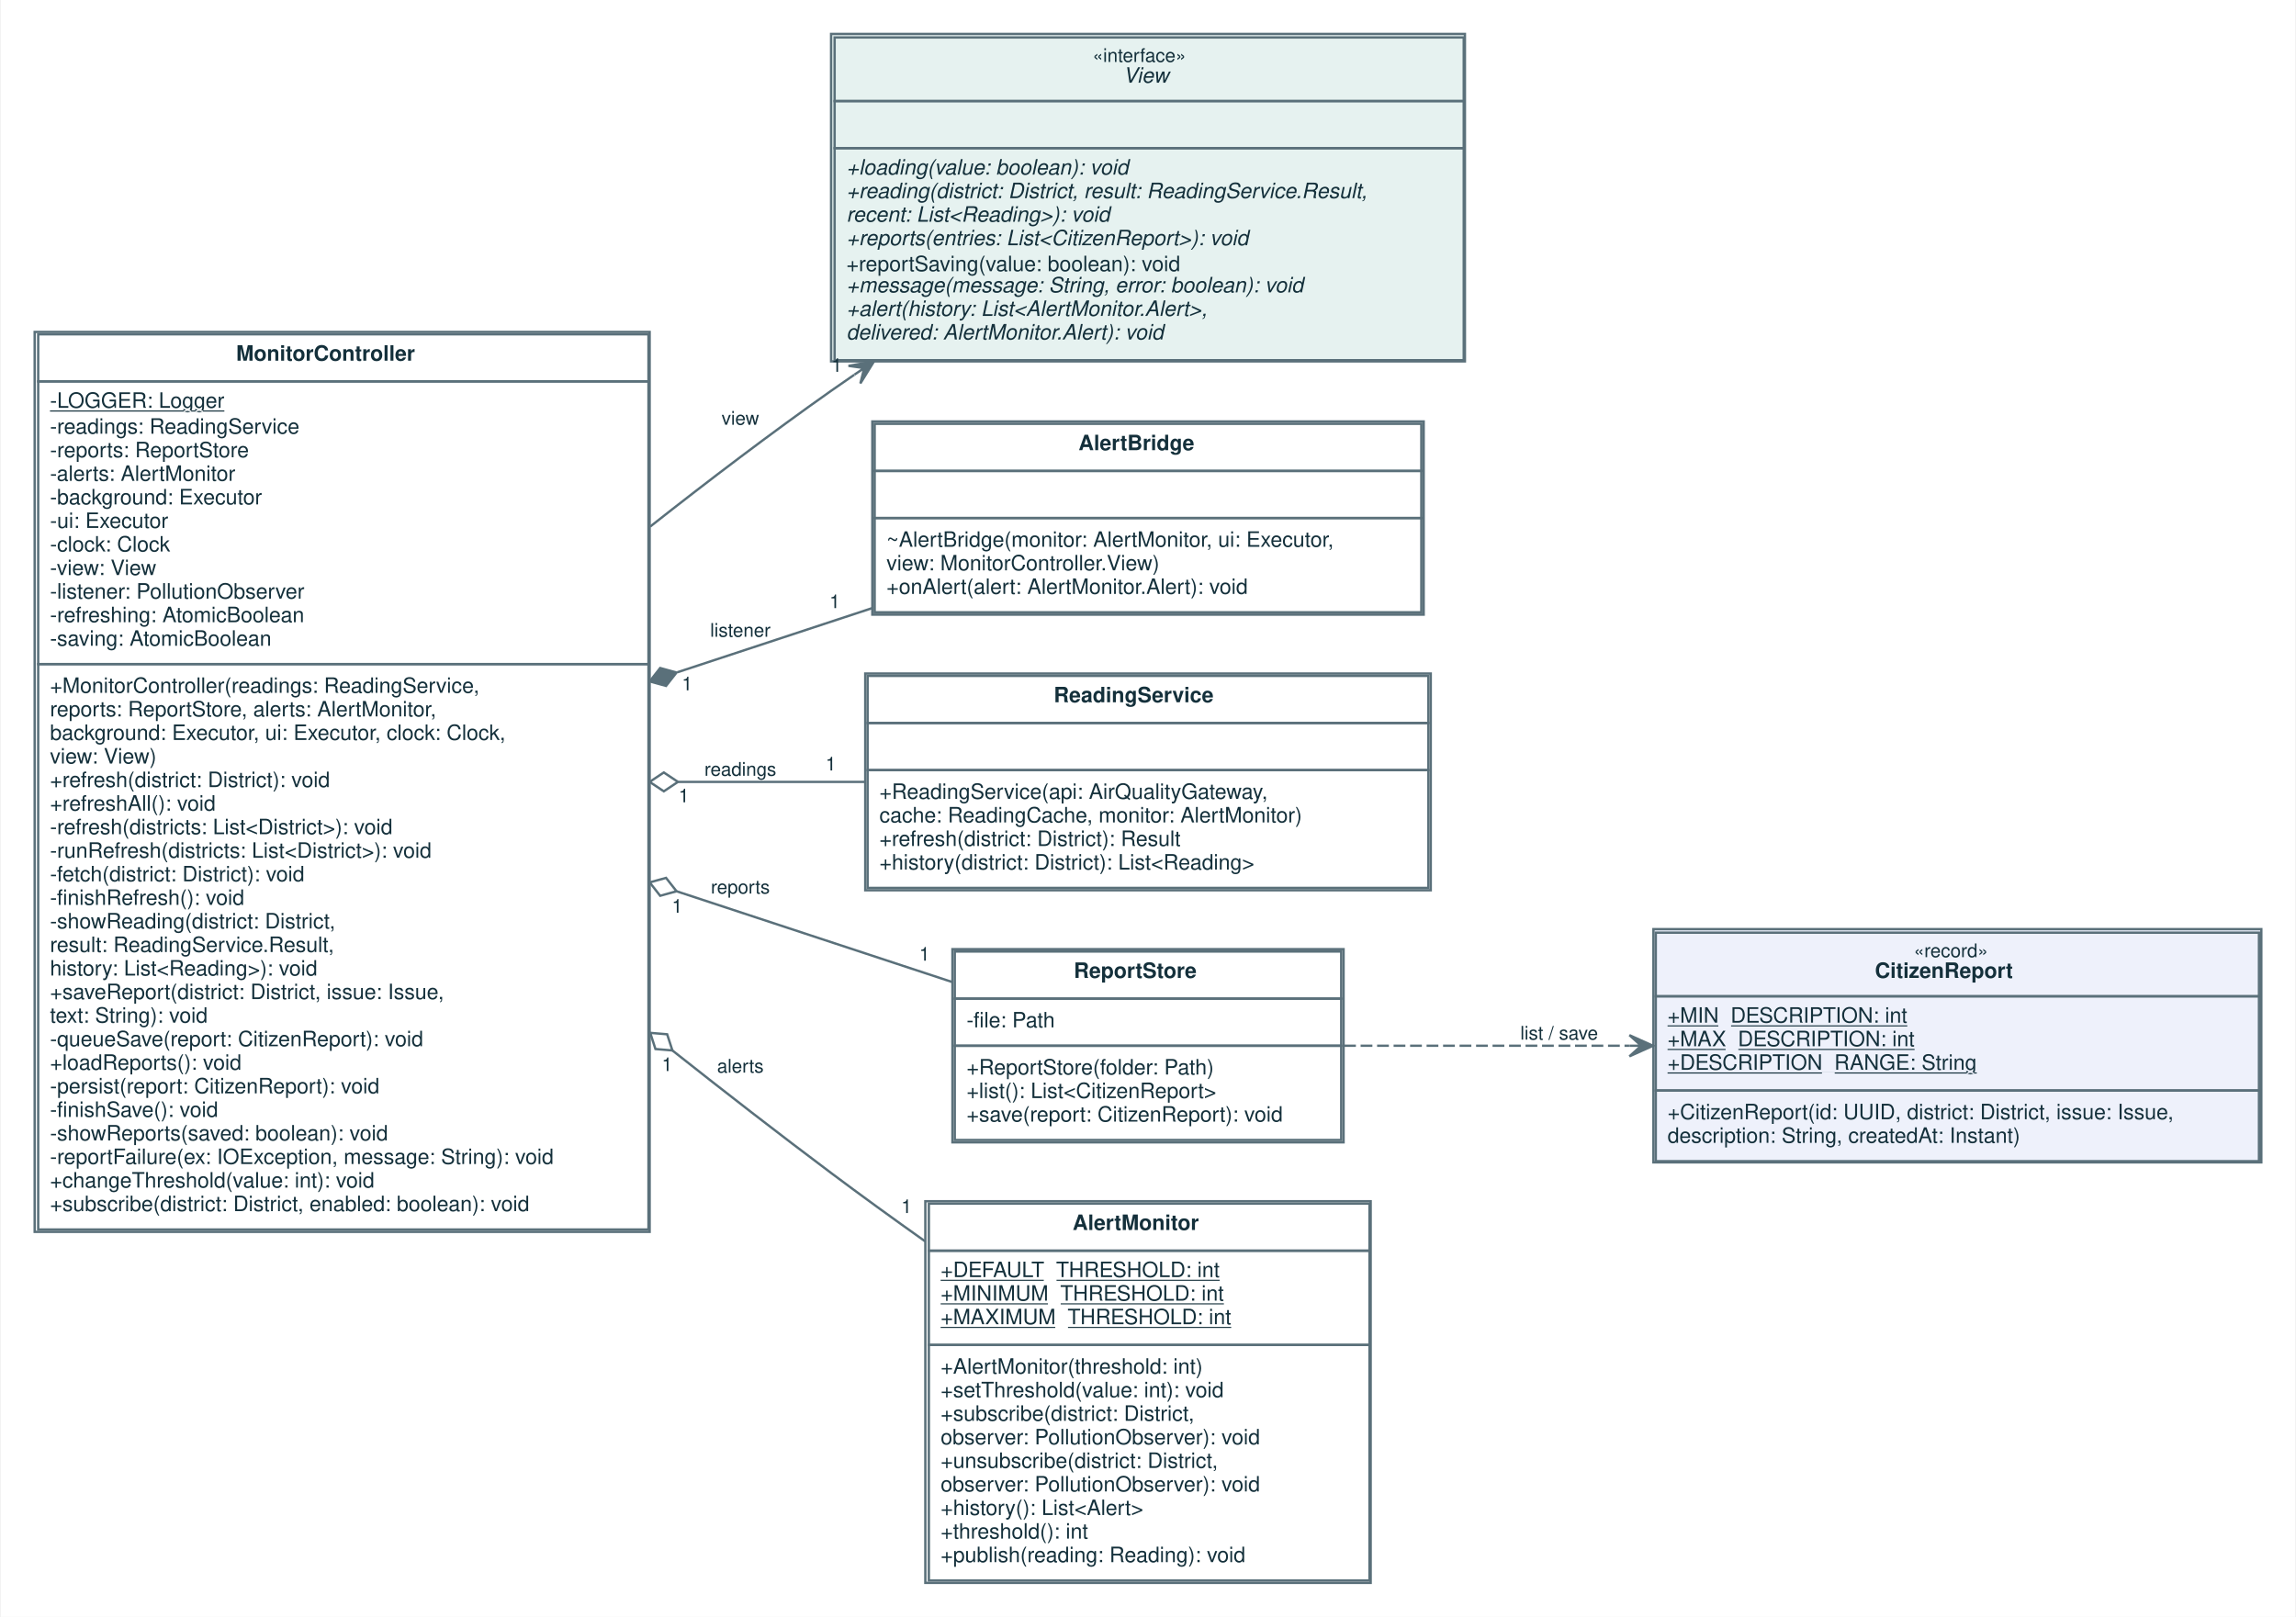
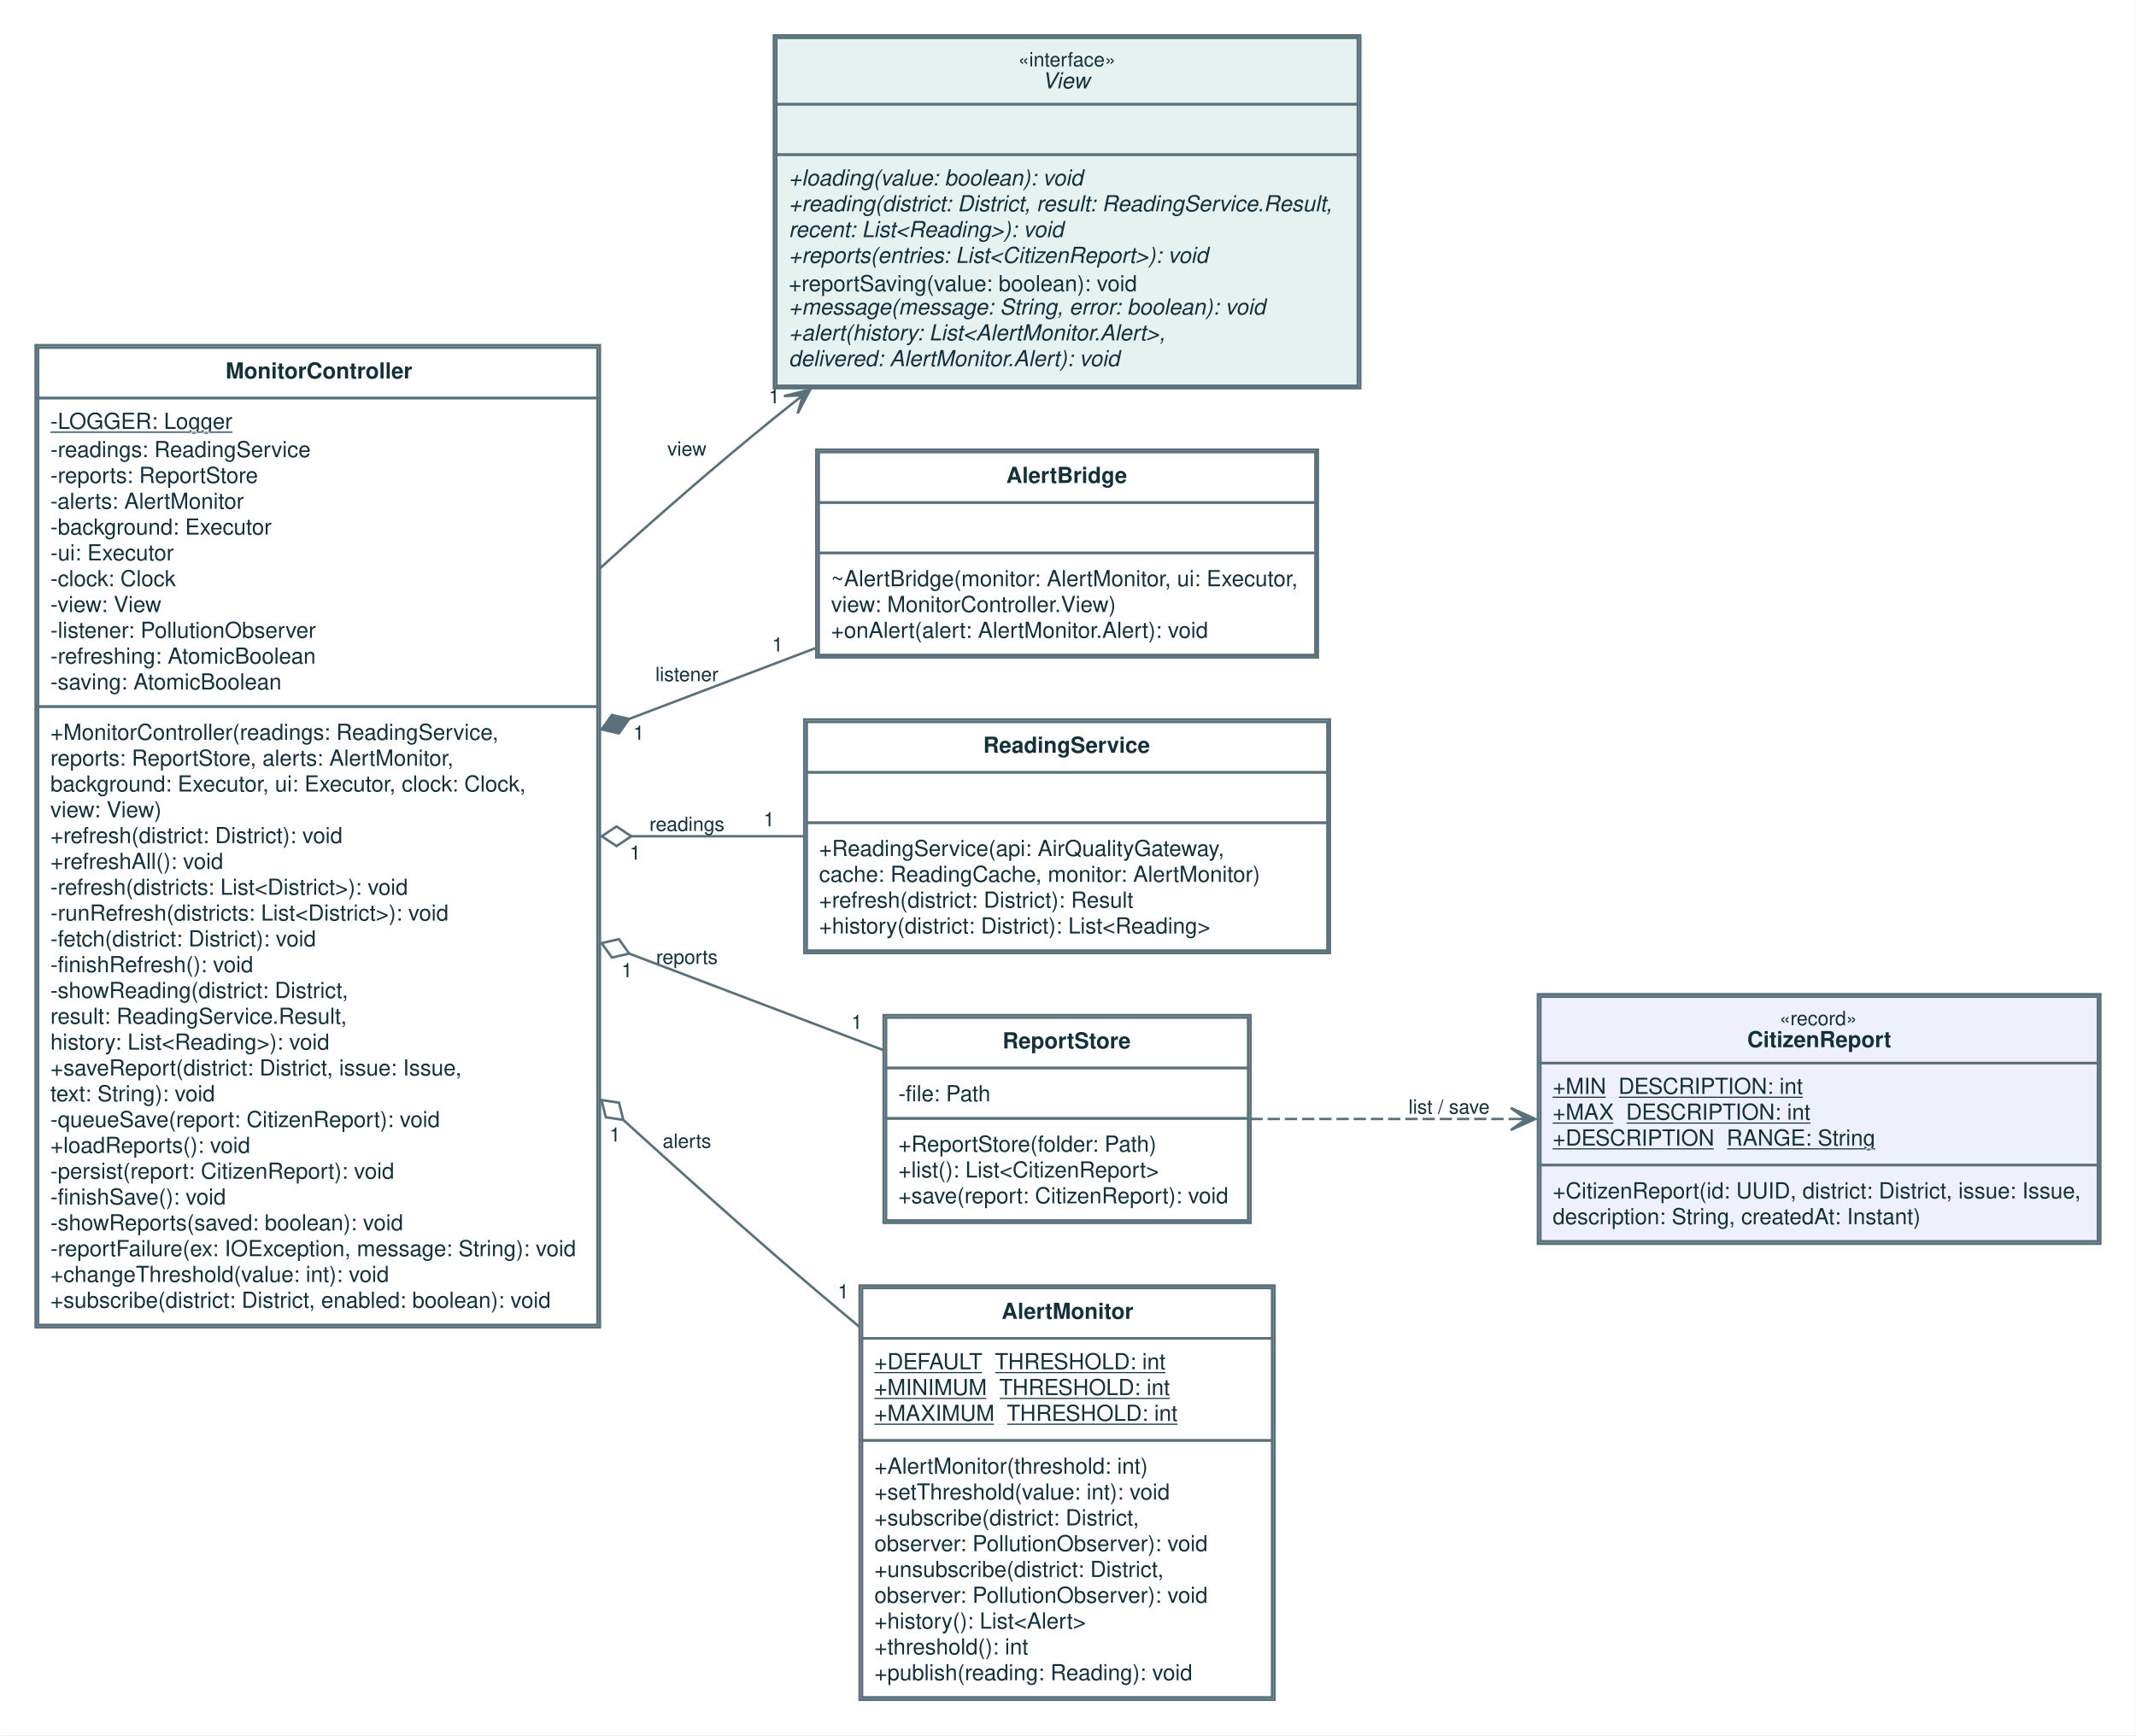
- <svg xmlns="http://www.w3.org/2000/svg" width="974pt" height="686pt" viewBox="0.00 0.00 973.80 686.30">
-   <g id="graph0" class="graph" transform="scale(1 1) rotate(0) translate(14.4 671.9)">
-     <polygon fill="white" stroke="transparent" points="-14.4,14.4 -14.4,-671.9 959.4,-671.9 959.4,14.4 -14.4,14.4" />
+ <svg xmlns="http://www.w3.org/2000/svg" width="869pt" height="706pt" viewBox="0.00 0.00 868.55 705.80">
+   <g id="graph0" class="graph" transform="scale(1 1) rotate(0) translate(14.4 691.4)">
+     <polygon fill="white" stroke="none" points="-14.4,14.4 -14.4,-691.4 854.15,-691.4 854.15,14.4 -14.4,14.4" />
    <g id="node1" class="node">
-       <polygon fill="#ffffff" stroke="transparent" points="0,-149 0,-531 261,-531 261,-149 0,-149" />
-       <polygon fill="none" stroke="#5a707a" points="1.5,-510 1.5,-530 260.5,-530 260.5,-510 1.5,-510" />
-       <text text-anchor="start" x="85.5" y="-518.8" font-family="Helvetica,sans-Serif" font-weight="bold" font-size="9.00" fill="#14303b">MonitorController</text>
-       <polygon fill="none" stroke="#5a707a" points="1.5,-390 1.5,-510 260.5,-510 260.5,-390 1.5,-390" />
-       <text text-anchor="start" x="6.5" y="-498.8" font-family="Helvetica,sans-Serif" text-decoration="underline" font-size="9.00" fill="#14303b">-LOGGER: Logger</text>
-       <text text-anchor="start" x="6.5" y="-487.8" font-family="Helvetica,sans-Serif" font-size="9.00" fill="#14303b">-readings: ReadingService</text>
-       <text text-anchor="start" x="6.5" y="-477.8" font-family="Helvetica,sans-Serif" font-size="9.00" fill="#14303b">-reports: ReportStore</text>
-       <text text-anchor="start" x="6.5" y="-467.8" font-family="Helvetica,sans-Serif" font-size="9.00" fill="#14303b">-alerts: AlertMonitor</text>
-       <text text-anchor="start" x="6.5" y="-457.8" font-family="Helvetica,sans-Serif" font-size="9.00" fill="#14303b">-background: Executor</text>
-       <text text-anchor="start" x="6.5" y="-447.8" font-family="Helvetica,sans-Serif" font-size="9.00" fill="#14303b">-ui: Executor</text>
-       <text text-anchor="start" x="6.5" y="-437.8" font-family="Helvetica,sans-Serif" font-size="9.00" fill="#14303b">-clock: Clock</text>
-       <text text-anchor="start" x="6.5" y="-427.8" font-family="Helvetica,sans-Serif" font-size="9.00" fill="#14303b">-view: View</text>
-       <text text-anchor="start" x="6.5" y="-417.8" font-family="Helvetica,sans-Serif" font-size="9.00" fill="#14303b">-listener: PollutionObserver</text>
-       <text text-anchor="start" x="6.5" y="-407.8" font-family="Helvetica,sans-Serif" font-size="9.00" fill="#14303b">-refreshing: AtomicBoolean</text>
-       <text text-anchor="start" x="6.5" y="-397.8" font-family="Helvetica,sans-Serif" font-size="9.00" fill="#14303b">-saving: AtomicBoolean</text>
-       <polygon fill="none" stroke="#5a707a" points="1.5,-150 1.5,-390 260.5,-390 260.5,-150 1.5,-150" />
-       <text text-anchor="start" x="6.5" y="-377.8" font-family="Helvetica,sans-Serif" font-size="9.00" fill="#14303b">+MonitorController(readings: ReadingService,</text>
-       <text text-anchor="start" x="6.5" y="-367.8" font-family="Helvetica,sans-Serif" font-size="9.00" fill="#14303b">        reports: ReportStore, alerts: AlertMonitor,</text>
-       <text text-anchor="start" x="6.5" y="-357.8" font-family="Helvetica,sans-Serif" font-size="9.00" fill="#14303b">        background: Executor, ui: Executor, clock: Clock,</text>
-       <text text-anchor="start" x="6.5" y="-347.8" font-family="Helvetica,sans-Serif" font-size="9.00" fill="#14303b">        view: View)</text>
-       <text text-anchor="start" x="6.5" y="-337.8" font-family="Helvetica,sans-Serif" font-size="9.00" fill="#14303b">+refresh(district: District): void</text>
-       <text text-anchor="start" x="6.5" y="-327.8" font-family="Helvetica,sans-Serif" font-size="9.00" fill="#14303b">+refreshAll(): void</text>
-       <text text-anchor="start" x="6.5" y="-317.8" font-family="Helvetica,sans-Serif" font-size="9.00" fill="#14303b">-refresh(districts: List&lt;District&gt;): void</text>
-       <text text-anchor="start" x="6.5" y="-307.8" font-family="Helvetica,sans-Serif" font-size="9.00" fill="#14303b">-runRefresh(districts: List&lt;District&gt;): void</text>
-       <text text-anchor="start" x="6.5" y="-297.8" font-family="Helvetica,sans-Serif" font-size="9.00" fill="#14303b">-fetch(district: District): void</text>
-       <text text-anchor="start" x="6.5" y="-287.8" font-family="Helvetica,sans-Serif" font-size="9.00" fill="#14303b">-finishRefresh(): void</text>
-       <text text-anchor="start" x="6.5" y="-277.8" font-family="Helvetica,sans-Serif" font-size="9.00" fill="#14303b">-showReading(district: District,</text>
-       <text text-anchor="start" x="6.5" y="-267.8" font-family="Helvetica,sans-Serif" font-size="9.00" fill="#14303b">        result: ReadingService.Result,</text>
-       <text text-anchor="start" x="6.5" y="-257.8" font-family="Helvetica,sans-Serif" font-size="9.00" fill="#14303b">        history: List&lt;Reading&gt;): void</text>
-       <text text-anchor="start" x="6.5" y="-247.8" font-family="Helvetica,sans-Serif" font-size="9.00" fill="#14303b">+saveReport(district: District, issue: Issue,</text>
-       <text text-anchor="start" x="6.5" y="-237.8" font-family="Helvetica,sans-Serif" font-size="9.00" fill="#14303b">        text: String): void</text>
-       <text text-anchor="start" x="6.5" y="-227.8" font-family="Helvetica,sans-Serif" font-size="9.00" fill="#14303b">-queueSave(report: CitizenReport): void</text>
-       <text text-anchor="start" x="6.5" y="-217.8" font-family="Helvetica,sans-Serif" font-size="9.00" fill="#14303b">+loadReports(): void</text>
-       <text text-anchor="start" x="6.5" y="-207.8" font-family="Helvetica,sans-Serif" font-size="9.00" fill="#14303b">-persist(report: CitizenReport): void</text>
-       <text text-anchor="start" x="6.5" y="-197.8" font-family="Helvetica,sans-Serif" font-size="9.00" fill="#14303b">-finishSave(): void</text>
-       <text text-anchor="start" x="6.5" y="-187.8" font-family="Helvetica,sans-Serif" font-size="9.00" fill="#14303b">-showReports(saved: boolean): void</text>
-       <text text-anchor="start" x="6.5" y="-177.8" font-family="Helvetica,sans-Serif" font-size="9.00" fill="#14303b">-reportFailure(ex: IOException, message: String): void</text>
-       <text text-anchor="start" x="6.5" y="-167.8" font-family="Helvetica,sans-Serif" font-size="9.00" fill="#14303b">+changeThreshold(value: int): void</text>
-       <text text-anchor="start" x="6.5" y="-157.8" font-family="Helvetica,sans-Serif" font-size="9.00" fill="#14303b">+subscribe(district: District, enabled: boolean): void</text>
-       <polygon fill="none" stroke="#5a707a" points="0,-149 0,-531 261,-531 261,-149 0,-149" />
+       <polygon fill="#ffffff" stroke="none" points="0,-151.5 0,-551 229.5,-551 229.5,-151.5 0,-151.5" />
+       <polygon fill="none" stroke="#5a707a" points="1,-529.5 1,-550 228.5,-550 228.5,-529.5 1,-529.5" />
+       <text text-anchor="start" x="77.25" y="-537.45" font-family="Helvetica,sans-Serif" font-weight="bold" font-size="9.00" fill="#14303b">MonitorController</text>
+       <polygon fill="none" stroke="#5a707a" points="1,-404 1,-529.5 228.5,-529.5 228.5,-404 1,-404" />
+       <text text-anchor="start" x="6" y="-516.95" font-family="Helvetica,sans-Serif" text-decoration="underline" font-size="9.00" fill="#14303b">-LOGGER: Logger</text>
+       <text text-anchor="start" x="6" y="-505.45" font-family="Helvetica,sans-Serif" font-size="9.00" fill="#14303b">-readings: ReadingService</text>
+       <text text-anchor="start" x="6" y="-494.95" font-family="Helvetica,sans-Serif" font-size="9.00" fill="#14303b">-reports: ReportStore</text>
+       <text text-anchor="start" x="6" y="-484.45" font-family="Helvetica,sans-Serif" font-size="9.00" fill="#14303b">-alerts: AlertMonitor</text>
+       <text text-anchor="start" x="6" y="-473.95" font-family="Helvetica,sans-Serif" font-size="9.00" fill="#14303b">-background: Executor</text>
+       <text text-anchor="start" x="6" y="-463.45" font-family="Helvetica,sans-Serif" font-size="9.00" fill="#14303b">-ui: Executor</text>
+       <text text-anchor="start" x="6" y="-452.95" font-family="Helvetica,sans-Serif" font-size="9.00" fill="#14303b">-clock: Clock</text>
+       <text text-anchor="start" x="6" y="-442.45" font-family="Helvetica,sans-Serif" font-size="9.00" fill="#14303b">-view: View</text>
+       <text text-anchor="start" x="6" y="-431.95" font-family="Helvetica,sans-Serif" font-size="9.00" fill="#14303b">-listener: PollutionObserver</text>
+       <text text-anchor="start" x="6" y="-421.45" font-family="Helvetica,sans-Serif" font-size="9.00" fill="#14303b">-refreshing: AtomicBoolean</text>
+       <text text-anchor="start" x="6" y="-410.95" font-family="Helvetica,sans-Serif" font-size="9.00" fill="#14303b">-saving: AtomicBoolean</text>
+       <polygon fill="none" stroke="#5a707a" points="1,-152.5 1,-404 228.5,-404 228.5,-152.5 1,-152.5" />
+       <text text-anchor="start" x="6" y="-390.45" font-family="Helvetica,sans-Serif" font-size="9.00" fill="#14303b">+MonitorController(readings: ReadingService,</text>
+       <text text-anchor="start" x="6" y="-379.95" font-family="Helvetica,sans-Serif" font-size="9.00" fill="#14303b">        reports: ReportStore, alerts: AlertMonitor,</text>
+       <text text-anchor="start" x="6" y="-369.45" font-family="Helvetica,sans-Serif" font-size="9.00" fill="#14303b">        background: Executor, ui: Executor, clock: Clock,</text>
+       <text text-anchor="start" x="6" y="-358.95" font-family="Helvetica,sans-Serif" font-size="9.00" fill="#14303b">        view: View)</text>
+       <text text-anchor="start" x="6" y="-348.45" font-family="Helvetica,sans-Serif" font-size="9.00" fill="#14303b">+refresh(district: District): void</text>
+       <text text-anchor="start" x="6" y="-337.95" font-family="Helvetica,sans-Serif" font-size="9.00" fill="#14303b">+refreshAll(): void</text>
+       <text text-anchor="start" x="6" y="-327.45" font-family="Helvetica,sans-Serif" font-size="9.00" fill="#14303b">-refresh(districts: List&lt;District&gt;): void</text>
+       <text text-anchor="start" x="6" y="-316.95" font-family="Helvetica,sans-Serif" font-size="9.00" fill="#14303b">-runRefresh(districts: List&lt;District&gt;): void</text>
+       <text text-anchor="start" x="6" y="-306.45" font-family="Helvetica,sans-Serif" font-size="9.00" fill="#14303b">-fetch(district: District): void</text>
+       <text text-anchor="start" x="6" y="-295.95" font-family="Helvetica,sans-Serif" font-size="9.00" fill="#14303b">-finishRefresh(): void</text>
+       <text text-anchor="start" x="6" y="-285.45" font-family="Helvetica,sans-Serif" font-size="9.00" fill="#14303b">-showReading(district: District,</text>
+       <text text-anchor="start" x="6" y="-274.95" font-family="Helvetica,sans-Serif" font-size="9.00" fill="#14303b">        result: ReadingService.Result,</text>
+       <text text-anchor="start" x="6" y="-264.45" font-family="Helvetica,sans-Serif" font-size="9.00" fill="#14303b">        history: List&lt;Reading&gt;): void</text>
+       <text text-anchor="start" x="6" y="-253.95" font-family="Helvetica,sans-Serif" font-size="9.00" fill="#14303b">+saveReport(district: District, issue: Issue,</text>
+       <text text-anchor="start" x="6" y="-243.45" font-family="Helvetica,sans-Serif" font-size="9.00" fill="#14303b">        text: String): void</text>
+       <text text-anchor="start" x="6" y="-232.95" font-family="Helvetica,sans-Serif" font-size="9.00" fill="#14303b">-queueSave(report: CitizenReport): void</text>
+       <text text-anchor="start" x="6" y="-222.45" font-family="Helvetica,sans-Serif" font-size="9.00" fill="#14303b">+loadReports(): void</text>
+       <text text-anchor="start" x="6" y="-211.95" font-family="Helvetica,sans-Serif" font-size="9.00" fill="#14303b">-persist(report: CitizenReport): void</text>
+       <text text-anchor="start" x="6" y="-201.45" font-family="Helvetica,sans-Serif" font-size="9.00" fill="#14303b">-finishSave(): void</text>
+       <text text-anchor="start" x="6" y="-190.95" font-family="Helvetica,sans-Serif" font-size="9.00" fill="#14303b">-showReports(saved: boolean): void</text>
+       <text text-anchor="start" x="6" y="-180.45" font-family="Helvetica,sans-Serif" font-size="9.00" fill="#14303b">-reportFailure(ex: IOException, message: String): void</text>
+       <text text-anchor="start" x="6" y="-169.95" font-family="Helvetica,sans-Serif" font-size="9.00" fill="#14303b">+changeThreshold(value: int): void</text>
+       <text text-anchor="start" x="6" y="-159.45" font-family="Helvetica,sans-Serif" font-size="9.00" fill="#14303b">+subscribe(district: District, enabled: boolean): void</text>
+       <polygon fill="none" stroke="#5a707a" points="0,-151.5 0,-551 229.5,-551 229.5,-151.5 0,-151.5" />
    </g>
    <g id="node2" class="node">
-       <polygon fill="#e6f2f0" stroke="transparent" points="338,-518.5 338,-657.5 607,-657.5 607,-518.5 338,-518.5" />
-       <polygon fill="none" stroke="#5a707a" points="339.5,-629 339.5,-656 606.5,-656 606.5,-629 339.5,-629" />
-       <text text-anchor="start" x="449" y="-645.6" font-family="Helvetica,sans-Serif" font-size="8.00" fill="#14303b">«interface»</text>
-       <text text-anchor="start" x="462" y="-636.8" font-family="Helvetica,sans-Serif" font-style="italic" font-size="9.00" fill="#14303b">View</text>
-       <polygon fill="none" stroke="#5a707a" points="339.5,-609 339.5,-629 606.5,-629 606.5,-609 339.5,-609" />
-       <text text-anchor="start" x="471" y="-616.8" font-family="Helvetica,sans-Serif" font-size="9.00" fill="#14303b"> </text>
-       <polygon fill="none" stroke="#5a707a" points="339.5,-519 339.5,-609 606.5,-609 606.5,-519 339.5,-519" />
-       <text text-anchor="start" x="344.5" y="-597.8" font-family="Helvetica,sans-Serif" font-style="italic" font-size="9.00" fill="#14303b">+loading(value: boolean): void</text>
-       <text text-anchor="start" x="344.5" y="-587.8" font-family="Helvetica,sans-Serif" font-style="italic" font-size="9.00" fill="#14303b">+reading(district: District, result: ReadingService.Result,</text>
-       <text text-anchor="start" x="344.5" y="-577.8" font-family="Helvetica,sans-Serif" font-style="italic" font-size="9.00" fill="#14303b">        recent: List&lt;Reading&gt;): void</text>
-       <text text-anchor="start" x="344.5" y="-567.8" font-family="Helvetica,sans-Serif" font-style="italic" font-size="9.00" fill="#14303b">+reports(entries: List&lt;CitizenReport&gt;): void</text>
-       <text text-anchor="start" x="344.5" y="-556.8" font-family="Helvetica,sans-Serif" font-size="9.00" fill="#14303b">+reportSaving(value: boolean): void</text>
-       <text text-anchor="start" x="344.5" y="-547.8" font-family="Helvetica,sans-Serif" font-style="italic" font-size="9.00" fill="#14303b">+message(message: String, error: boolean): void</text>
-       <text text-anchor="start" x="344.5" y="-537.8" font-family="Helvetica,sans-Serif" font-style="italic" font-size="9.00" fill="#14303b">+alert(history: List&lt;AlertMonitor.Alert&gt;,</text>
-       <text text-anchor="start" x="344.5" y="-527.8" font-family="Helvetica,sans-Serif" font-style="italic" font-size="9.00" fill="#14303b">        delivered: AlertMonitor.Alert): void</text>
-       <polygon fill="none" stroke="#5a707a" points="338,-518.5 338,-657.5 607,-657.5 607,-518.5 338,-518.5" />
+       <polygon fill="#e6f2f0" stroke="none" points="300.25,-533.5 300.25,-677 538.75,-677 538.75,-533.5 300.25,-533.5" />
+       <polygon fill="none" stroke="#5a707a" points="301.25,-649 301.25,-676 537.75,-676 537.75,-649 301.25,-649" />
+       <text text-anchor="start" x="399.62" y="-664.4" font-family="Helvetica,sans-Serif" font-size="8.00" fill="#14303b">«interface»</text>
+       <text text-anchor="start" x="409.38" y="-655.45" font-family="Helvetica,sans-Serif" font-style="italic" font-size="9.00" fill="#14303b">View</text>
+       <polygon fill="none" stroke="#5a707a" points="301.25,-628.5 301.25,-649 537.75,-649 537.75,-628.5 301.25,-628.5" />
+       <text text-anchor="start" x="418.38" y="-635.45" font-family="Helvetica,sans-Serif" font-size="9.00" fill="#14303b"> </text>
+       <polygon fill="none" stroke="#5a707a" points="301.25,-534.5 301.25,-628.5 537.75,-628.5 537.75,-534.5 301.25,-534.5" />
+       <text text-anchor="start" x="306.25" y="-615.95" font-family="Helvetica,sans-Serif" font-style="italic" font-size="9.00" fill="#14303b">+loading(value: boolean): void</text>
+       <text text-anchor="start" x="306.25" y="-605.45" font-family="Helvetica,sans-Serif" font-style="italic" font-size="9.00" fill="#14303b">+reading(district: District, result: ReadingService.Result,</text>
+       <text text-anchor="start" x="306.25" y="-594.95" font-family="Helvetica,sans-Serif" font-style="italic" font-size="9.00" fill="#14303b">        recent: List&lt;Reading&gt;): void</text>
+       <text text-anchor="start" x="306.25" y="-584.45" font-family="Helvetica,sans-Serif" font-style="italic" font-size="9.00" fill="#14303b">+reports(entries: List&lt;CitizenReport&gt;): void</text>
+       <text text-anchor="start" x="306.25" y="-572.95" font-family="Helvetica,sans-Serif" font-size="9.00" fill="#14303b">+reportSaving(value: boolean): void</text>
+       <text text-anchor="start" x="306.25" y="-563.45" font-family="Helvetica,sans-Serif" font-style="italic" font-size="9.00" fill="#14303b">+message(message: String, error: boolean): void</text>
+       <text text-anchor="start" x="306.25" y="-552.95" font-family="Helvetica,sans-Serif" font-style="italic" font-size="9.00" fill="#14303b">+alert(history: List&lt;AlertMonitor.Alert&gt;,</text>
+       <text text-anchor="start" x="306.25" y="-542.45" font-family="Helvetica,sans-Serif" font-style="italic" font-size="9.00" fill="#14303b">        delivered: AlertMonitor.Alert): void</text>
+       <polygon fill="none" stroke="#5a707a" points="300.25,-533.5 300.25,-677 538.75,-677 538.75,-533.5 300.25,-533.5" />
    </g>
    <g id="edge5" class="edge">
-       <path fill="none" stroke="#5a707a" d="M261.22,-448.37C286.27,-468.12 312.62,-488.11 338,-506 341.22,-508.27 344.51,-510.55 347.84,-512.82" />
-       <polygon fill="#5a707a" stroke="#5a707a" points="356.2,-518.47 345.39,-516.6 352.06,-515.67 347.91,-512.87 347.91,-512.87 347.91,-512.87 352.06,-515.67 350.43,-509.14 356.2,-518.47 356.2,-518.47" />
-       <text text-anchor="middle" x="299.5" y="-491.6" font-family="Helvetica,sans-Serif" font-size="8.00" fill="#14303b">view</text>
-       <text text-anchor="middle" x="340.4" y="-514.06" font-family="Helvetica,sans-Serif" font-size="8.00" fill="#14303b">1</text>
+       <path fill="none" stroke="#5a707a" d="M229.39,-460.12C252.39,-480.95 276.73,-502.19 300.25,-521.25 302.63,-523.18 305.06,-525.12 307.52,-527.06" />
+       <polygon fill="#5a707a" stroke="#5a707a" points="315.02,-532.91 304.36,-530.31 312.04,-530.58 307.13,-526.76 307.13,-526.76 307.13,-526.76 312.04,-530.58 309.9,-523.21 315.02,-532.91" />
+       <text text-anchor="middle" x="264.88" y="-506.05" font-family="Helvetica,sans-Serif" font-size="8.00" fill="#14303b">view</text>
+       <text text-anchor="middle" x="300.38" y="-527.35" font-family="Helvetica,sans-Serif" font-size="8.00" fill="#14303b">1</text>
    </g>
    <g id="node3" class="node">
-       <polygon fill="#ffffff" stroke="transparent" points="355.5,-411 355.5,-493 589.5,-493 589.5,-411 355.5,-411" />
-       <polygon fill="none" stroke="#5a707a" points="356.5,-472 356.5,-492 588.5,-492 588.5,-472 356.5,-472" />
-       <text text-anchor="start" x="443" y="-480.8" font-family="Helvetica,sans-Serif" font-weight="bold" font-size="9.00" fill="#14303b">AlertBridge</text>
-       <polygon fill="none" stroke="#5a707a" points="356.5,-452 356.5,-472 588.5,-472 588.5,-452 356.5,-452" />
-       <text text-anchor="start" x="470.5" y="-459.8" font-family="Helvetica,sans-Serif" font-size="9.00" fill="#14303b"> </text>
-       <polygon fill="none" stroke="#5a707a" points="356.5,-412 356.5,-452 588.5,-452 588.5,-412 356.5,-412" />
-       <text text-anchor="start" x="361.5" y="-439.8" font-family="Helvetica,sans-Serif" font-size="9.00" fill="#14303b">~AlertBridge(monitor: AlertMonitor, ui: Executor,</text>
-       <text text-anchor="start" x="361.5" y="-429.8" font-family="Helvetica,sans-Serif" font-size="9.00" fill="#14303b">        view: MonitorController.View)</text>
-       <text text-anchor="start" x="361.5" y="-419.8" font-family="Helvetica,sans-Serif" font-size="9.00" fill="#14303b">+onAlert(alert: AlertMonitor.Alert): void</text>
-       <polygon fill="none" stroke="#5a707a" points="355.5,-411 355.5,-493 589.5,-493 589.5,-411 355.5,-411" />
+       <polygon fill="#ffffff" stroke="none" points="317.5,-424 317.5,-508.5 521.5,-508.5 521.5,-424 317.5,-424" />
+       <polygon fill="none" stroke="#5a707a" points="318.5,-487 318.5,-507.5 520.5,-507.5 520.5,-487 318.5,-487" />
+       <text text-anchor="start" x="394.75" y="-494.95" font-family="Helvetica,sans-Serif" font-weight="bold" font-size="9.00" fill="#14303b">AlertBridge</text>
+       <polygon fill="none" stroke="#5a707a" points="318.5,-466.5 318.5,-487 520.5,-487 520.5,-466.5 318.5,-466.5" />
+       <text text-anchor="start" x="418.38" y="-473.45" font-family="Helvetica,sans-Serif" font-size="9.00" fill="#14303b"> </text>
+       <polygon fill="none" stroke="#5a707a" points="318.5,-425 318.5,-466.5 520.5,-466.5 520.5,-425 318.5,-425" />
+       <text text-anchor="start" x="323.5" y="-452.95" font-family="Helvetica,sans-Serif" font-size="9.00" fill="#14303b">~AlertBridge(monitor: AlertMonitor, ui: Executor,</text>
+       <text text-anchor="start" x="323.5" y="-442.45" font-family="Helvetica,sans-Serif" font-size="9.00" fill="#14303b">        view: MonitorController.View)</text>
+       <text text-anchor="start" x="323.5" y="-431.95" font-family="Helvetica,sans-Serif" font-size="9.00" fill="#14303b">+onAlert(alert: AlertMonitor.Alert): void</text>
+       <polygon fill="none" stroke="#5a707a" points="317.5,-424 317.5,-508.5 521.5,-508.5 521.5,-424 317.5,-424" />
    </g>
    <g id="edge1" class="edge">
-       <path fill="none" stroke="#5a707a" d="M272.74,-386.53C300.27,-395.6 328.84,-405.01 355.45,-413.77" />
-       <polygon fill="#5a707a" stroke="#5a707a" points="272.41,-386.42 265.46,-388.34 261.01,-382.66 267.96,-380.74 272.41,-386.42" />
-       <text text-anchor="middle" x="299.5" y="-401.6" font-family="Helvetica,sans-Serif" font-size="8.00" fill="#14303b">listener</text>
-       <text text-anchor="middle" x="339.56" y="-413.76" font-family="Helvetica,sans-Serif" font-size="8.00" fill="#14303b">1</text>
-       <text text-anchor="middle" x="276.9" y="-378.88" font-family="Helvetica,sans-Serif" font-size="8.00" fill="#14303b">1</text>
+       <path fill="none" stroke="#5a707a" d="M241.35,-398.96C266.8,-408.63 293.25,-418.67 317.71,-427.97" />
+       <polygon fill="#5a707a" stroke="#5a707a" points="241.4,-398.98 234.38,-400.59 230.19,-394.72 237.22,-393.11 241.4,-398.98" />
+       <text text-anchor="middle" x="264.88" y="-414.35" font-family="Helvetica,sans-Serif" font-size="8.00" fill="#14303b">listener</text>
+       <text text-anchor="middle" x="301.76" y="-426.41" font-family="Helvetica,sans-Serif" font-size="8.00" fill="#14303b">1</text>
+       <text text-anchor="middle" x="245.3" y="-390.5" font-family="Helvetica,sans-Serif" font-size="8.00" fill="#14303b">1</text>
    </g>
    <g id="node4" class="node">
-       <polygon fill="#ffffff" stroke="transparent" points="352.5,-294 352.5,-386 592.5,-386 592.5,-294 352.5,-294" />
-       <polygon fill="none" stroke="#5a707a" points="353.5,-365 353.5,-385 591.5,-385 591.5,-365 353.5,-365" />
-       <text text-anchor="start" x="432.5" y="-373.8" font-family="Helvetica,sans-Serif" font-weight="bold" font-size="9.00" fill="#14303b">ReadingService</text>
-       <polygon fill="none" stroke="#5a707a" points="353.5,-345 353.5,-365 591.5,-365 591.5,-345 353.5,-345" />
-       <text text-anchor="start" x="470.5" y="-352.8" font-family="Helvetica,sans-Serif" font-size="9.00" fill="#14303b"> </text>
-       <polygon fill="none" stroke="#5a707a" points="353.5,-295 353.5,-345 591.5,-345 591.5,-295 353.5,-295" />
-       <text text-anchor="start" x="358.5" y="-332.8" font-family="Helvetica,sans-Serif" font-size="9.00" fill="#14303b">+ReadingService(api: AirQualityGateway,</text>
-       <text text-anchor="start" x="358.5" y="-322.8" font-family="Helvetica,sans-Serif" font-size="9.00" fill="#14303b">        cache: ReadingCache, monitor: AlertMonitor)</text>
-       <text text-anchor="start" x="358.5" y="-312.8" font-family="Helvetica,sans-Serif" font-size="9.00" fill="#14303b">+refresh(district: District): Result</text>
-       <text text-anchor="start" x="358.5" y="-302.8" font-family="Helvetica,sans-Serif" font-size="9.00" fill="#14303b">+history(district: District): List&lt;Reading&gt;</text>
-       <polygon fill="none" stroke="#5a707a" points="352.5,-294 352.5,-386 592.5,-386 592.5,-294 352.5,-294" />
+       <polygon fill="#ffffff" stroke="none" points="312.62,-303.75 312.62,-398.75 526.38,-398.75 526.38,-303.75 312.62,-303.75" />
+       <polygon fill="none" stroke="#5a707a" points="313.62,-377.25 313.62,-397.75 525.38,-397.75 525.38,-377.25 313.62,-377.25" />
+       <text text-anchor="start" x="385.38" y="-385.2" font-family="Helvetica,sans-Serif" font-weight="bold" font-size="9.00" fill="#14303b">ReadingService</text>
+       <polygon fill="none" stroke="#5a707a" points="313.62,-356.75 313.62,-377.25 525.38,-377.25 525.38,-356.75 313.62,-356.75" />
+       <text text-anchor="start" x="418.38" y="-363.7" font-family="Helvetica,sans-Serif" font-size="9.00" fill="#14303b"> </text>
+       <polygon fill="none" stroke="#5a707a" points="313.62,-304.75 313.62,-356.75 525.38,-356.75 525.38,-304.75 313.62,-304.75" />
+       <text text-anchor="start" x="318.62" y="-343.2" font-family="Helvetica,sans-Serif" font-size="9.00" fill="#14303b">+ReadingService(api: AirQualityGateway,</text>
+       <text text-anchor="start" x="318.62" y="-332.7" font-family="Helvetica,sans-Serif" font-size="9.00" fill="#14303b">        cache: ReadingCache, monitor: AlertMonitor)</text>
+       <text text-anchor="start" x="318.62" y="-322.2" font-family="Helvetica,sans-Serif" font-size="9.00" fill="#14303b">+refresh(district: District): Result</text>
+       <text text-anchor="start" x="318.62" y="-311.7" font-family="Helvetica,sans-Serif" font-size="9.00" fill="#14303b">+history(district: District): List&lt;Reading&gt;</text>
+       <polygon fill="none" stroke="#5a707a" points="312.62,-303.75 312.62,-398.75 526.38,-398.75 526.38,-303.75 312.62,-303.75" />
    </g>
    <g id="edge3" class="edge">
-       <path fill="none" stroke="#5a707a" d="M273.06,-340C299.45,-340 326.78,-340 352.41,-340" />
-       <polygon fill="none" stroke="#5a707a" points="273.01,-340 267.01,-344 261.01,-340 267.01,-336 273.01,-340" />
-       <text text-anchor="middle" x="299.5" y="-342.6" font-family="Helvetica,sans-Serif" font-size="8.00" fill="#14303b">readings</text>
-       <text text-anchor="middle" x="337.9" y="-344.86" font-family="Helvetica,sans-Serif" font-size="8.00" fill="#14303b">1</text>
-       <text text-anchor="middle" x="275.51" y="-331.34" font-family="Helvetica,sans-Serif" font-size="8.00" fill="#14303b">1</text>
+       <path fill="none" stroke="#5a707a" d="M242.28,-351.25C265.74,-351.25 290.01,-351.25 312.77,-351.25" />
+       <polygon fill="none" stroke="#5a707a" points="242.25,-351.25 236.25,-355.25 230.25,-351.25 236.25,-347.25 242.25,-351.25" />
+       <text text-anchor="middle" x="264.88" y="-353.4" font-family="Helvetica,sans-Serif" font-size="8.00" fill="#14303b">readings</text>
+       <text text-anchor="middle" x="298.27" y="-355.29" font-family="Helvetica,sans-Serif" font-size="8.00" fill="#14303b">1</text>
+       <text text-anchor="middle" x="243.85" y="-341.76" font-family="Helvetica,sans-Serif" font-size="8.00" fill="#14303b">1</text>
    </g>
    <g id="node5" class="node">
-       <polygon fill="#ffffff" stroke="transparent" points="389.5,-187 389.5,-269 555.5,-269 555.5,-187 389.5,-187" />
-       <polygon fill="none" stroke="#5a707a" points="390.5,-248 390.5,-268 554.5,-268 554.5,-248 390.5,-248" />
-       <text text-anchor="start" x="441" y="-256.8" font-family="Helvetica,sans-Serif" font-weight="bold" font-size="9.00" fill="#14303b">ReportStore</text>
-       <polygon fill="none" stroke="#5a707a" points="390.5,-228 390.5,-248 554.5,-248 554.5,-228 390.5,-228" />
-       <text text-anchor="start" x="395.5" y="-235.8" font-family="Helvetica,sans-Serif" font-size="9.00" fill="#14303b">-file: Path</text>
-       <polygon fill="none" stroke="#5a707a" points="390.5,-188 390.5,-228 554.5,-228 554.5,-188 390.5,-188" />
-       <text text-anchor="start" x="395.5" y="-215.8" font-family="Helvetica,sans-Serif" font-size="9.00" fill="#14303b">+ReportStore(folder: Path)</text>
-       <text text-anchor="start" x="395.5" y="-205.8" font-family="Helvetica,sans-Serif" font-size="9.00" fill="#14303b">+list(): List&lt;CitizenReport&gt;</text>
-       <text text-anchor="start" x="395.5" y="-195.8" font-family="Helvetica,sans-Serif" font-size="9.00" fill="#14303b">+save(report: CitizenReport): void</text>
-       <polygon fill="none" stroke="#5a707a" points="389.5,-187 389.5,-269 555.5,-269 555.5,-187 389.5,-187" />
+       <polygon fill="#ffffff" stroke="none" points="344.88,-194 344.88,-278.5 494.12,-278.5 494.12,-194 344.88,-194" />
+       <polygon fill="none" stroke="#5a707a" points="345.88,-257 345.88,-277.5 493.12,-277.5 493.12,-257 345.88,-257" />
+       <text text-anchor="start" x="393.25" y="-264.95" font-family="Helvetica,sans-Serif" font-weight="bold" font-size="9.00" fill="#14303b">ReportStore</text>
+       <polygon fill="none" stroke="#5a707a" points="345.88,-236.5 345.88,-257 493.12,-257 493.12,-236.5 345.88,-236.5" />
+       <text text-anchor="start" x="350.88" y="-243.45" font-family="Helvetica,sans-Serif" font-size="9.00" fill="#14303b">-file: Path</text>
+       <polygon fill="none" stroke="#5a707a" points="345.88,-195 345.88,-236.5 493.12,-236.5 493.12,-195 345.88,-195" />
+       <text text-anchor="start" x="350.88" y="-222.95" font-family="Helvetica,sans-Serif" font-size="9.00" fill="#14303b">+ReportStore(folder: Path)</text>
+       <text text-anchor="start" x="350.88" y="-212.45" font-family="Helvetica,sans-Serif" font-size="9.00" fill="#14303b">+list(): List&lt;CitizenReport&gt;</text>
+       <text text-anchor="start" x="350.88" y="-201.95" font-family="Helvetica,sans-Serif" font-size="9.00" fill="#14303b">+save(report: CitizenReport): void</text>
+       <polygon fill="none" stroke="#5a707a" points="344.88,-194 344.88,-278.5 494.12,-278.5 494.12,-194 344.88,-194" />
    </g>
    <g id="edge4" class="edge">
-       <path fill="none" stroke="#5a707a" d="M272.44,-293.57C312.23,-280.46 354.21,-266.64 389.31,-255.08" />
-       <polygon fill="none" stroke="#5a707a" points="272.41,-293.58 267.96,-299.26 261.01,-297.34 265.46,-291.66 272.41,-293.58" />
-       <text text-anchor="middle" x="299.5" y="-292.6" font-family="Helvetica,sans-Serif" font-size="8.00" fill="#14303b">reports</text>
-       <text text-anchor="middle" x="377.65" y="-264.13" font-family="Helvetica,sans-Serif" font-size="8.00" fill="#14303b">1</text>
-       <text text-anchor="middle" x="272.67" y="-284.48" font-family="Helvetica,sans-Serif" font-size="8.00" fill="#14303b">1</text>
+       <path fill="none" stroke="#5a707a" d="M241.25,-303.58C276.61,-290.15 313.92,-275.97 345.14,-264.12" />
+       <polygon fill="none" stroke="#5a707a" points="241.4,-303.52 237.22,-309.39 230.19,-307.78 234.38,-301.91 241.4,-303.52" />
+       <text text-anchor="middle" x="264.88" y="-299.35" font-family="Helvetica,sans-Serif" font-size="8.00" fill="#14303b">reports</text>
+       <text text-anchor="middle" x="333.98" y="-272.86" font-family="Helvetica,sans-Serif" font-size="8.00" fill="#14303b">1</text>
+       <text text-anchor="middle" x="240.5" y="-293.91" font-family="Helvetica,sans-Serif" font-size="8.00" fill="#14303b">1</text>
    </g>
    <g id="node7" class="node">
-       <polygon fill="#ffffff" stroke="transparent" points="378,0 378,-162 567,-162 567,0 378,0" />
-       <polygon fill="none" stroke="#5a707a" points="379.5,-141 379.5,-161 566.5,-161 566.5,-141 379.5,-141" />
-       <text text-anchor="start" x="440.5" y="-149.8" font-family="Helvetica,sans-Serif" font-weight="bold" font-size="9.00" fill="#14303b">AlertMonitor</text>
-       <polygon fill="none" stroke="#5a707a" points="379.5,-101 379.5,-141 566.5,-141 566.5,-101 379.5,-101" />
-       <text text-anchor="start" x="384.5" y="-129.8" font-family="Helvetica,sans-Serif" text-decoration="underline" font-size="9.00" fill="#14303b">+DEFAULT_THRESHOLD: int</text>
-       <text text-anchor="start" x="384.5" y="-119.8" font-family="Helvetica,sans-Serif" text-decoration="underline" font-size="9.00" fill="#14303b">+MINIMUM_THRESHOLD: int</text>
-       <text text-anchor="start" x="384.5" y="-109.8" font-family="Helvetica,sans-Serif" text-decoration="underline" font-size="9.00" fill="#14303b">+MAXIMUM_THRESHOLD: int</text>
-       <polygon fill="none" stroke="#5a707a" points="379.5,-1 379.5,-101 566.5,-101 566.5,-1 379.5,-1" />
-       <text text-anchor="start" x="384.5" y="-88.8" font-family="Helvetica,sans-Serif" font-size="9.00" fill="#14303b">+AlertMonitor(threshold: int)</text>
-       <text text-anchor="start" x="384.5" y="-78.8" font-family="Helvetica,sans-Serif" font-size="9.00" fill="#14303b">+setThreshold(value: int): void</text>
-       <text text-anchor="start" x="384.5" y="-68.8" font-family="Helvetica,sans-Serif" font-size="9.00" fill="#14303b">+subscribe(district: District,</text>
-       <text text-anchor="start" x="384.5" y="-58.8" font-family="Helvetica,sans-Serif" font-size="9.00" fill="#14303b">        observer: PollutionObserver): void</text>
-       <text text-anchor="start" x="384.5" y="-48.8" font-family="Helvetica,sans-Serif" font-size="9.00" fill="#14303b">+unsubscribe(district: District,</text>
-       <text text-anchor="start" x="384.5" y="-38.8" font-family="Helvetica,sans-Serif" font-size="9.00" fill="#14303b">        observer: PollutionObserver): void</text>
-       <text text-anchor="start" x="384.5" y="-28.8" font-family="Helvetica,sans-Serif" font-size="9.00" fill="#14303b">+history(): List&lt;Alert&gt;</text>
-       <text text-anchor="start" x="384.5" y="-18.8" font-family="Helvetica,sans-Serif" font-size="9.00" fill="#14303b">+threshold(): int</text>
-       <text text-anchor="start" x="384.5" y="-8.8" font-family="Helvetica,sans-Serif" font-size="9.00" fill="#14303b">+publish(reading: Reading): void</text>
-       <polygon fill="none" stroke="#5a707a" points="378,0 378,-162 567,-162 567,0 378,0" />
+       <polygon fill="#ffffff" stroke="none" points="335.12,0 335.12,-168.5 503.88,-168.5 503.88,0 335.12,0" />
+       <polygon fill="none" stroke="#5a707a" points="336.12,-147 336.12,-167.5 502.88,-167.5 502.88,-147 336.12,-147" />
+       <text text-anchor="start" x="392.88" y="-154.95" font-family="Helvetica,sans-Serif" font-weight="bold" font-size="9.00" fill="#14303b">AlertMonitor</text>
+       <polygon fill="none" stroke="#5a707a" points="336.12,-105.5 336.12,-147 502.88,-147 502.88,-105.5 336.12,-105.5" />
+       <text text-anchor="start" x="341.12" y="-134.45" font-family="Helvetica,sans-Serif" text-decoration="underline" font-size="9.00" fill="#14303b">+DEFAULT_THRESHOLD: int</text>
+       <text text-anchor="start" x="341.12" y="-123.95" font-family="Helvetica,sans-Serif" text-decoration="underline" font-size="9.00" fill="#14303b">+MINIMUM_THRESHOLD: int</text>
+       <text text-anchor="start" x="341.12" y="-113.45" font-family="Helvetica,sans-Serif" text-decoration="underline" font-size="9.00" fill="#14303b">+MAXIMUM_THRESHOLD: int</text>
+       <polygon fill="none" stroke="#5a707a" points="336.12,-1 336.12,-105.5 502.88,-105.5 502.88,-1 336.12,-1" />
+       <text text-anchor="start" x="341.12" y="-91.95" font-family="Helvetica,sans-Serif" font-size="9.00" fill="#14303b">+AlertMonitor(threshold: int)</text>
+       <text text-anchor="start" x="341.12" y="-81.45" font-family="Helvetica,sans-Serif" font-size="9.00" fill="#14303b">+setThreshold(value: int): void</text>
+       <text text-anchor="start" x="341.12" y="-70.95" font-family="Helvetica,sans-Serif" font-size="9.00" fill="#14303b">+subscribe(district: District,</text>
+       <text text-anchor="start" x="341.12" y="-60.45" font-family="Helvetica,sans-Serif" font-size="9.00" fill="#14303b">        observer: PollutionObserver): void</text>
+       <text text-anchor="start" x="341.12" y="-49.95" font-family="Helvetica,sans-Serif" font-size="9.00" fill="#14303b">+unsubscribe(district: District,</text>
+       <text text-anchor="start" x="341.12" y="-39.45" font-family="Helvetica,sans-Serif" font-size="9.00" fill="#14303b">        observer: PollutionObserver): void</text>
+       <text text-anchor="start" x="341.12" y="-28.95" font-family="Helvetica,sans-Serif" font-size="9.00" fill="#14303b">+history(): List&lt;Alert&gt;</text>
+       <text text-anchor="start" x="341.12" y="-18.45" font-family="Helvetica,sans-Serif" font-size="9.00" fill="#14303b">+threshold(): int</text>
+       <text text-anchor="start" x="341.12" y="-7.95" font-family="Helvetica,sans-Serif" font-size="9.00" fill="#14303b">+publish(reading: Reading): void</text>
+       <polygon fill="none" stroke="#5a707a" points="335.12,0 335.12,-168.5 503.88,-168.5 503.88,0 335.12,0" />
    </g>
    <g id="edge2" class="edge">
-       <path fill="none" stroke="#5a707a" d="M270.75,-225.92C293.05,-208.28 316.01,-190.47 338,-174 350.77,-164.43 364.41,-154.56 377.91,-144.98" />
-       <polygon fill="none" stroke="#5a707a" points="270.65,-226.01 268.43,-232.87 261.25,-233.47 263.46,-226.61 270.65,-226.01" />
-       <text text-anchor="middle" x="299.5" y="-216.6" font-family="Helvetica,sans-Serif" font-size="8.00" fill="#14303b">alerts</text>
-       <text text-anchor="middle" x="370.01" y="-156.99" font-family="Helvetica,sans-Serif" font-size="8.00" fill="#14303b">1</text>
-       <text text-anchor="middle" x="268.4" y="-217.26" font-family="Helvetica,sans-Serif" font-size="8.00" fill="#14303b">1</text>
+       <path fill="none" stroke="#5a707a" d="M239.06,-235.83C259.33,-217.38 280.25,-198.64 300.25,-181.25 311.47,-171.49 323.44,-161.36 335.3,-151.49" />
+       <polygon fill="none" stroke="#5a707a" points="239.01,-235.87 237.27,-242.87 230.15,-243.96 231.88,-236.96 239.01,-235.87" />
+       <text text-anchor="middle" x="264.88" y="-224.51" font-family="Helvetica,sans-Serif" font-size="8.00" fill="#14303b">alerts</text>
+       <text text-anchor="middle" x="328.49" y="-163.25" font-family="Helvetica,sans-Serif" font-size="8.00" fill="#14303b">1</text>
+       <text text-anchor="middle" x="235.63" y="-227.07" font-family="Helvetica,sans-Serif" font-size="8.00" fill="#14303b">1</text>
    </g>
    <g id="node6" class="node">
-       <polygon fill="#eef1fb" stroke="transparent" points="687,-178.5 687,-277.5 945,-277.5 945,-178.5 687,-178.5" />
-       <polygon fill="none" stroke="#5a707a" points="688,-249 688,-276 944,-276 944,-249 688,-249" />
-       <text text-anchor="start" x="797.5" y="-265.6" font-family="Helvetica,sans-Serif" font-size="8.00" fill="#14303b">«record»</text>
-       <text text-anchor="start" x="781" y="-256.8" font-family="Helvetica,sans-Serif" font-weight="bold" font-size="9.00" fill="#14303b">CitizenReport</text>
-       <polygon fill="none" stroke="#5a707a" points="688,-209 688,-249 944,-249 944,-209 688,-209" />
-       <text text-anchor="start" x="693" y="-237.8" font-family="Helvetica,sans-Serif" text-decoration="underline" font-size="9.00" fill="#14303b">+MIN_DESCRIPTION: int</text>
-       <text text-anchor="start" x="693" y="-227.8" font-family="Helvetica,sans-Serif" text-decoration="underline" font-size="9.00" fill="#14303b">+MAX_DESCRIPTION: int</text>
-       <text text-anchor="start" x="693" y="-217.8" font-family="Helvetica,sans-Serif" text-decoration="underline" font-size="9.00" fill="#14303b">+DESCRIPTION_RANGE: String</text>
-       <polygon fill="none" stroke="#5a707a" points="688,-179 688,-209 944,-209 944,-179 688,-179" />
-       <text text-anchor="start" x="693" y="-196.8" font-family="Helvetica,sans-Serif" font-size="9.00" fill="#14303b">+CitizenReport(id: UUID, district: District, issue: Issue,</text>
-       <text text-anchor="start" x="693" y="-186.8" font-family="Helvetica,sans-Serif" font-size="9.00" fill="#14303b">        description: String, createdAt: Instant)</text>
-       <polygon fill="none" stroke="#5a707a" points="687,-178.5 687,-277.5 945,-277.5 945,-178.5 687,-178.5" />
+       <polygon fill="#eef1fb" stroke="none" points="611,-185.5 611,-287 839.75,-287 839.75,-185.5 611,-185.5" />
+       <polygon fill="none" stroke="#5a707a" points="612,-259 612,-286 838.75,-286 838.75,-259 612,-259" />
+       <text text-anchor="start" x="709.25" y="-274.4" font-family="Helvetica,sans-Serif" font-size="8.00" fill="#14303b">«record»</text>
+       <text text-anchor="start" x="696.12" y="-265.45" font-family="Helvetica,sans-Serif" font-weight="bold" font-size="9.00" fill="#14303b">CitizenReport</text>
+       <polygon fill="none" stroke="#5a707a" points="612,-217.5 612,-259 838.75,-259 838.75,-217.5 612,-217.5" />
+       <text text-anchor="start" x="617" y="-246.45" font-family="Helvetica,sans-Serif" text-decoration="underline" font-size="9.00" fill="#14303b">+MIN_DESCRIPTION: int</text>
+       <text text-anchor="start" x="617" y="-235.95" font-family="Helvetica,sans-Serif" text-decoration="underline" font-size="9.00" fill="#14303b">+MAX_DESCRIPTION: int</text>
+       <text text-anchor="start" x="617" y="-225.45" font-family="Helvetica,sans-Serif" text-decoration="underline" font-size="9.00" fill="#14303b">+DESCRIPTION_RANGE: String</text>
+       <polygon fill="none" stroke="#5a707a" points="612,-186.5 612,-217.5 838.75,-217.5 838.75,-186.5 612,-186.5" />
+       <text text-anchor="start" x="617" y="-203.95" font-family="Helvetica,sans-Serif" font-size="9.00" fill="#14303b">+CitizenReport(id: UUID, district: District, issue: Issue,</text>
+       <text text-anchor="start" x="617" y="-193.45" font-family="Helvetica,sans-Serif" font-size="9.00" fill="#14303b">        description: String, createdAt: Instant)</text>
+       <polygon fill="none" stroke="#5a707a" points="611,-185.5 611,-287 839.75,-287 839.75,-185.5 611,-185.5" />
    </g>
    <g id="edge6" class="edge">
-       <path fill="none" stroke="#5a707a" stroke-dasharray="5,2" d="M555.73,-228C592.02,-228 635.67,-228 676.72,-228" />
-       <polygon fill="#5a707a" stroke="#5a707a" points="686.82,-228 676.82,-232.5 681.82,-228 676.82,-228 676.82,-228 676.82,-228 681.82,-228 676.82,-223.5 686.82,-228 686.82,-228" />
-       <text text-anchor="middle" x="647" y="-230.6" font-family="Helvetica,sans-Serif" font-size="8.00" fill="#14303b">list / save</text>
+       <path fill="none" stroke="#5a707a" stroke-dasharray="5,2" d="M494.06,-236.25C525.9,-236.25 564.06,-236.25 600.07,-236.25" />
+       <polygon fill="#5a707a" stroke="#5a707a" points="609.95,-236.25 599.95,-240.75 606.17,-236.25 599.95,-236.25 599.95,-236.25 599.95,-236.25 606.17,-236.25 599.95,-231.75 609.95,-236.25" />
+       <text text-anchor="middle" x="574.88" y="-238.4" font-family="Helvetica,sans-Serif" font-size="8.00" fill="#14303b">list / save</text>
    </g>
  </g>
</svg>
